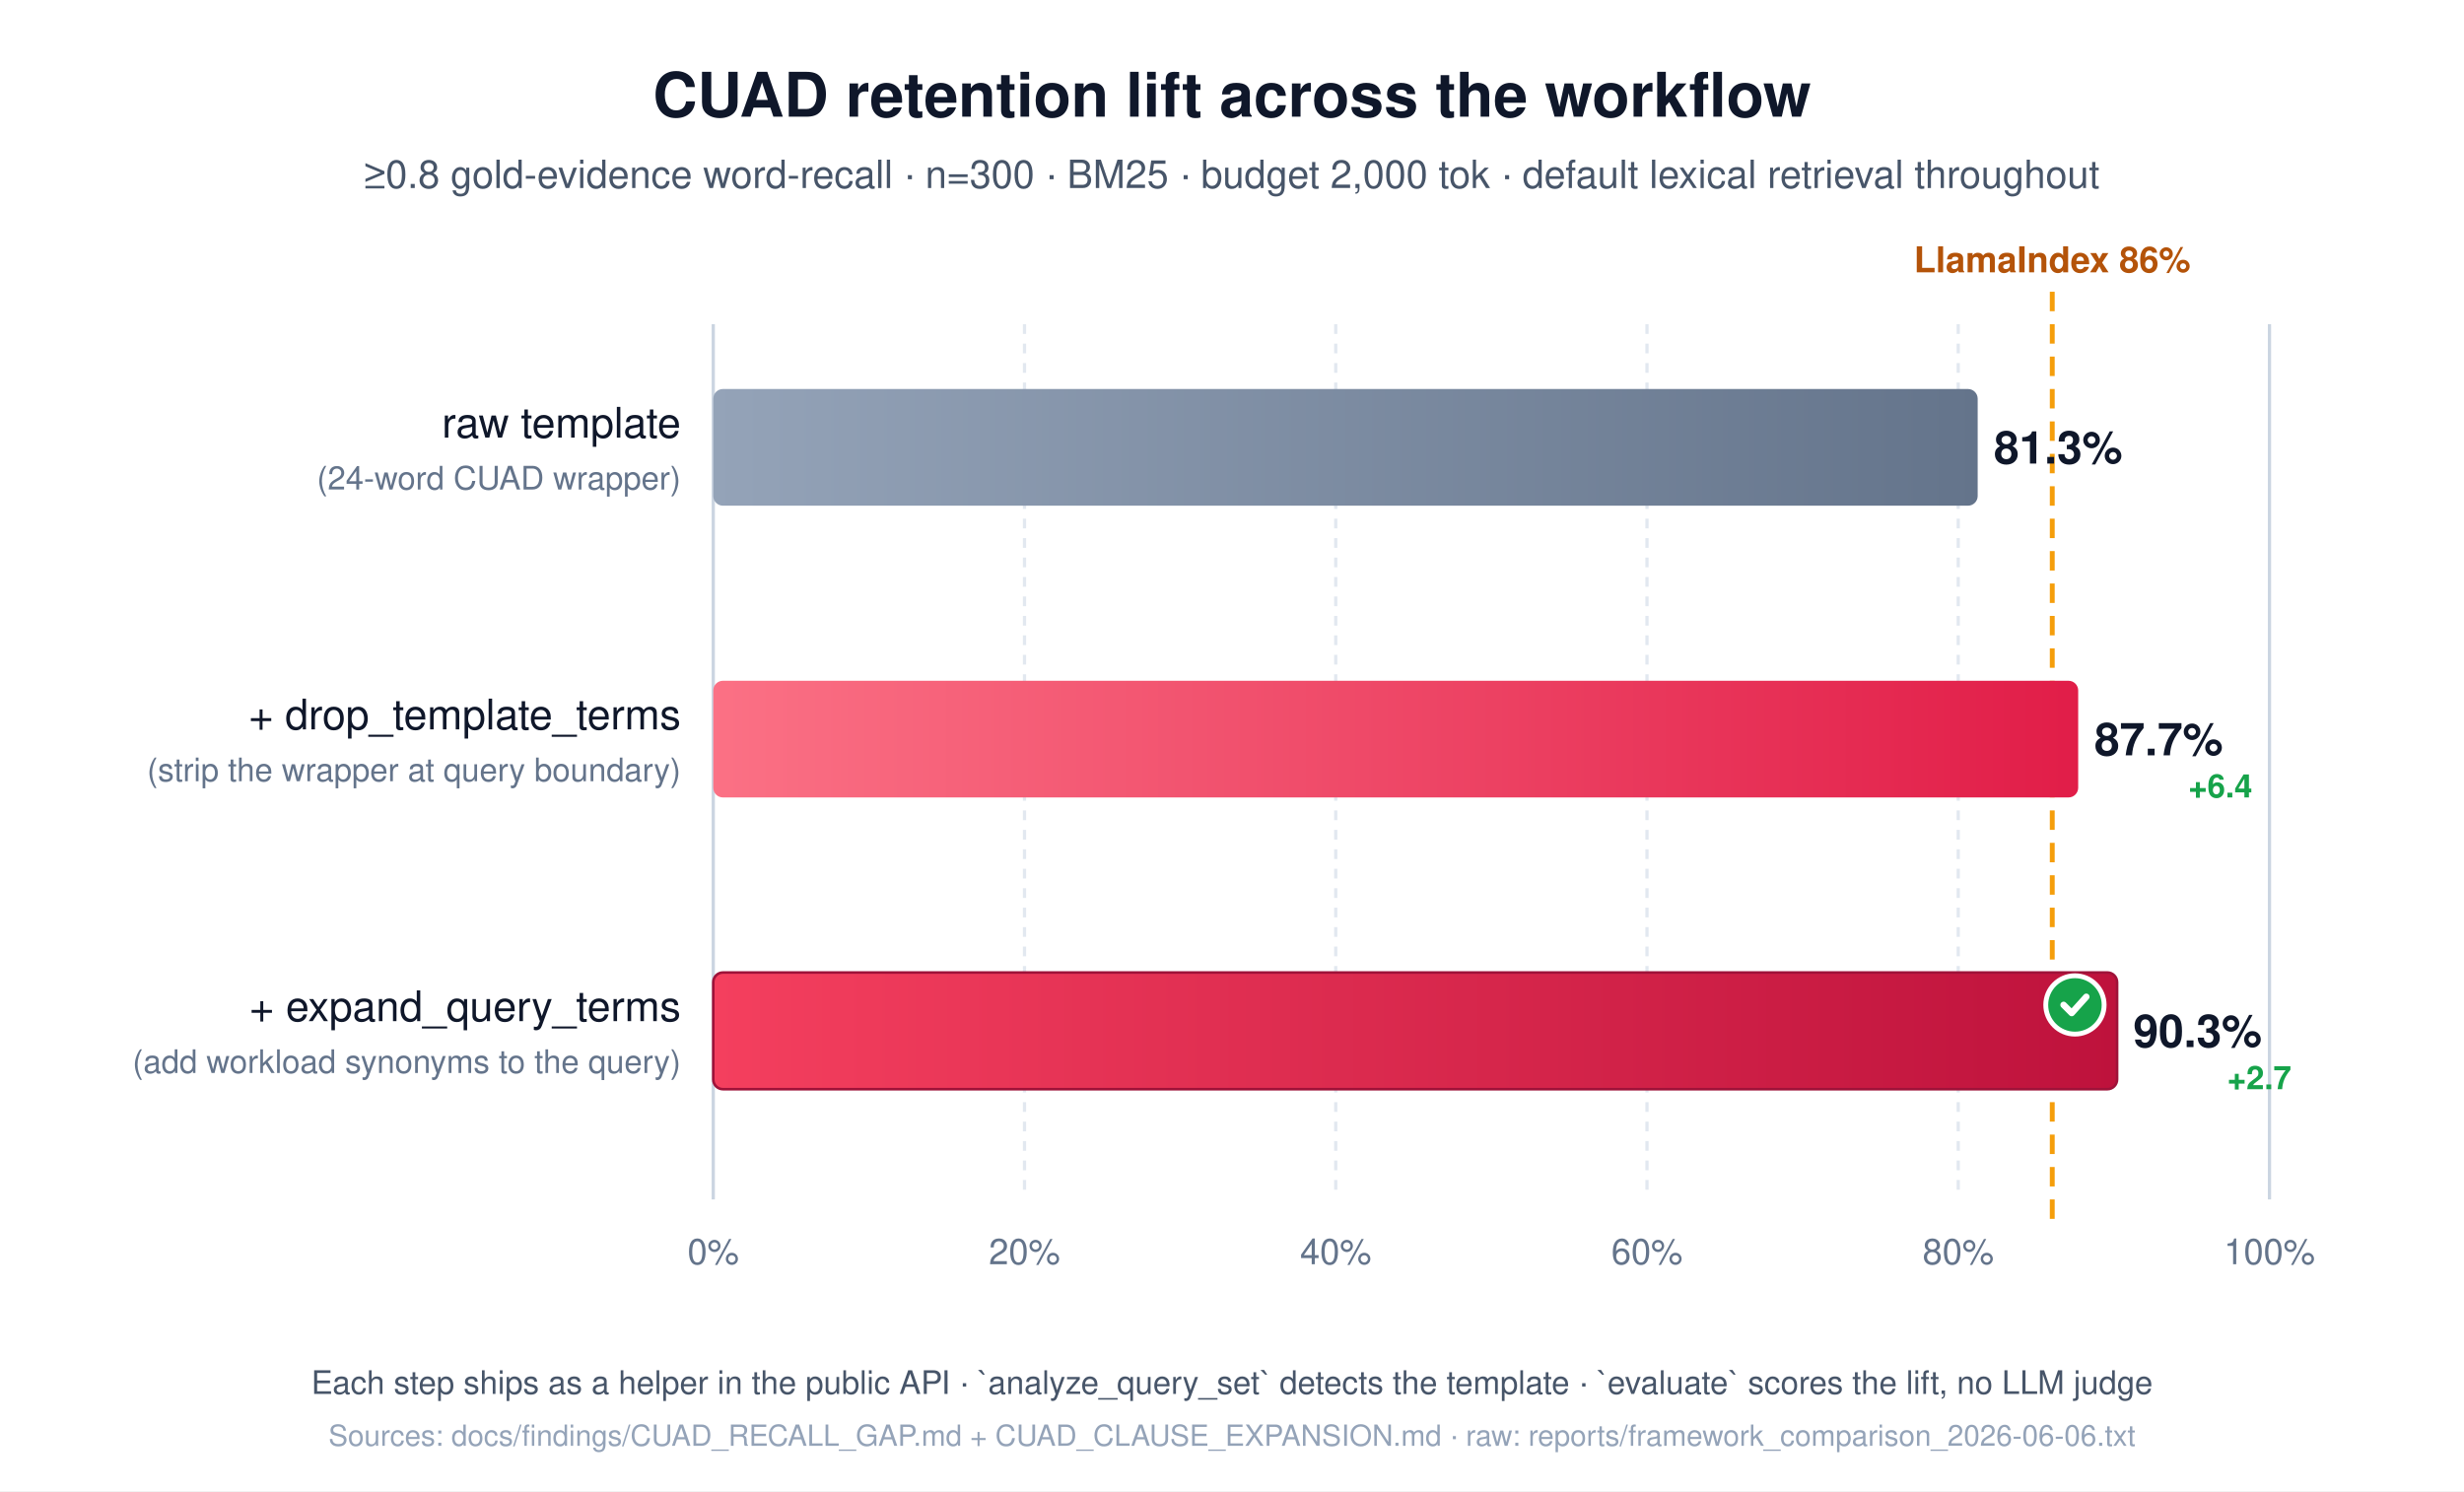
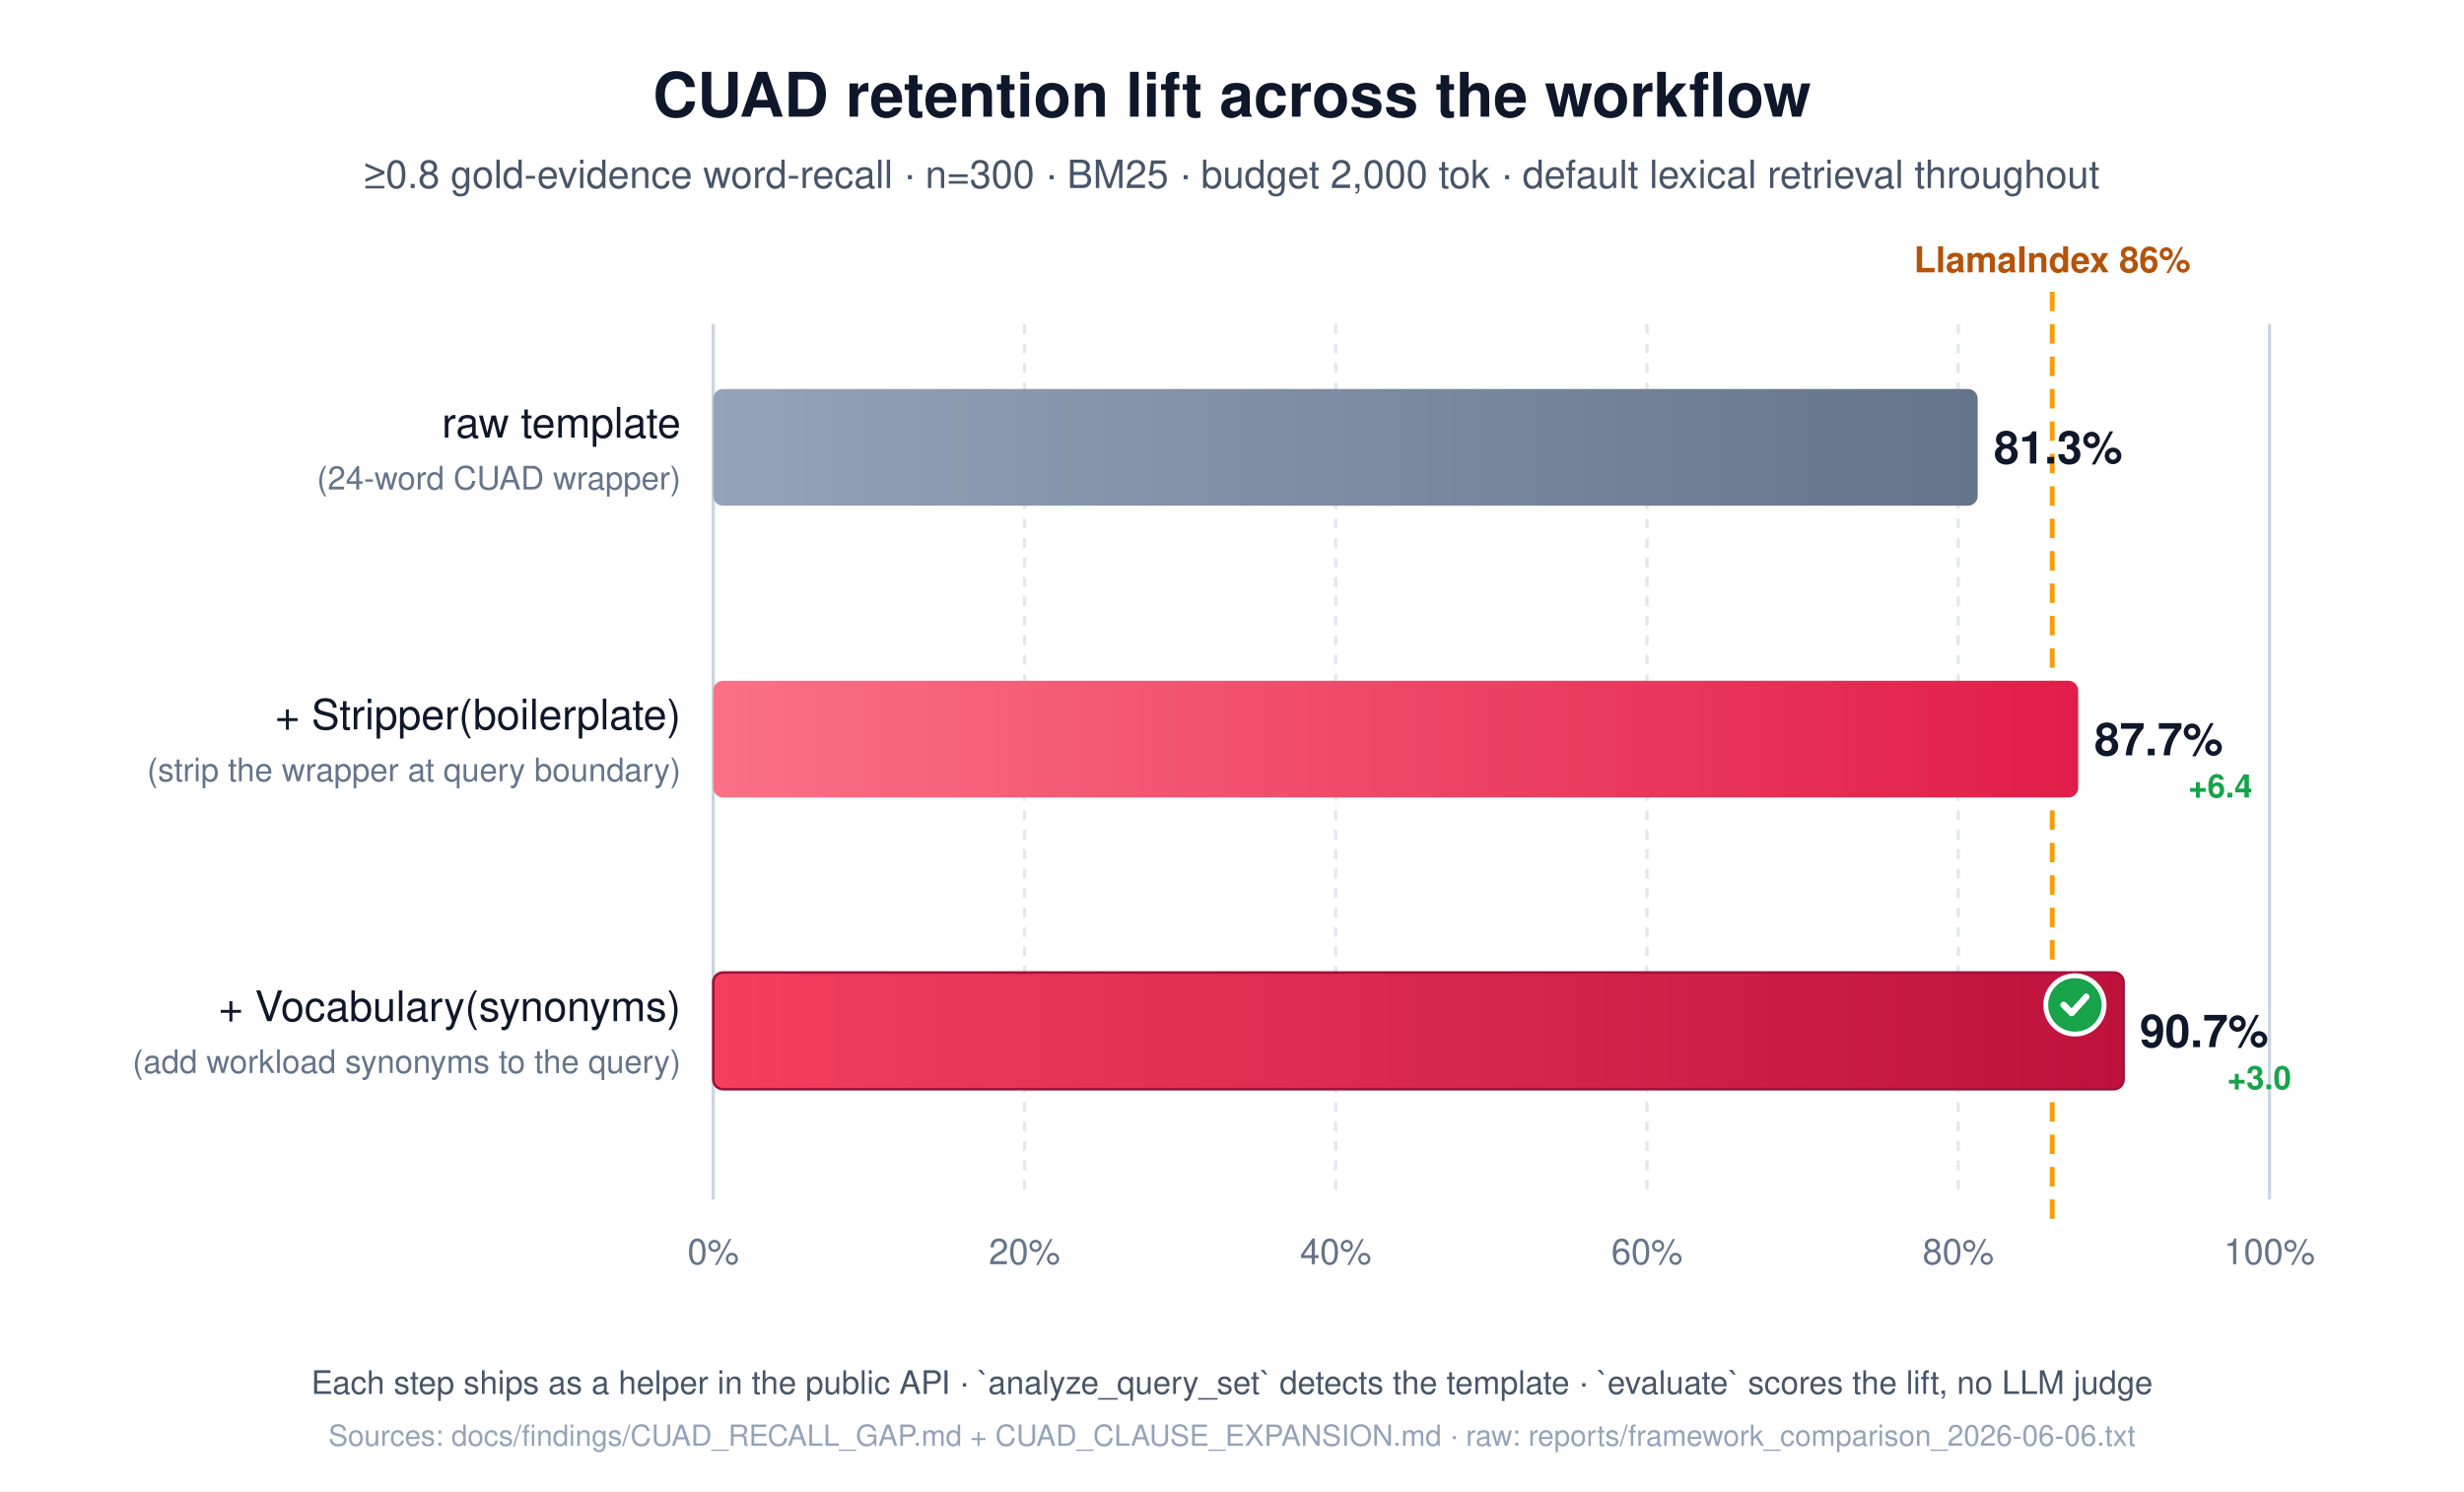
<svg xmlns="http://www.w3.org/2000/svg" viewBox="0 0 760 460" role="img" aria-label="CUAD retention lift across the detect → Stripper → Vocabulary workflow">
  <defs>
    <linearGradient id="bar-raw" x1="0" y1="0" x2="1" y2="0">
      <stop offset="0%" stop-color="#94a3b8" />
      <stop offset="100%" stop-color="#64748b" />
    </linearGradient>
    <linearGradient id="bar-strip" x1="0" y1="0" x2="1" y2="0">
      <stop offset="0%" stop-color="#fb7185" />
      <stop offset="100%" stop-color="#e11d48" />
    </linearGradient>
    <linearGradient id="bar-expand" x1="0" y1="0" x2="1" y2="0">
      <stop offset="0%" stop-color="#f43f5e" />
      <stop offset="100%" stop-color="#be123c" />
    </linearGradient>
  </defs>
  <rect width="760" height="460" fill="#ffffff" />
  <text x="380" y="36" text-anchor="middle" font-family="-apple-system, BlinkMacSystemFont, 'Segoe UI', Helvetica, Arial, sans-serif" font-size="19" font-weight="600" fill="#0f172a">
    CUAD retention lift across the workflow
  </text>
  <text x="380" y="58" text-anchor="middle" font-family="-apple-system, BlinkMacSystemFont, 'Segoe UI', Helvetica, Arial, sans-serif" font-size="12" fill="#475569">
    ≥0.8 gold-evidence word-recall · n=300 · BM25 · budget 2,000 tok · default lexical retrieval throughout
  </text>
  <g font-family="-apple-system, BlinkMacSystemFont, 'Segoe UI', Helvetica, Arial, sans-serif" font-size="11" fill="#64748b">
    <line x1="220" y1="100" x2="220" y2="370" stroke="#cbd5e1" stroke-width="1" />
    <text x="220" y="390" text-anchor="middle">0%</text>
    <line x1="316" y1="100" x2="316" y2="370" stroke="#e2e8f0" stroke-width="1" stroke-dasharray="3 3" />
    <text x="316" y="390" text-anchor="middle">20%</text>
    <line x1="412" y1="100" x2="412" y2="370" stroke="#e2e8f0" stroke-width="1" stroke-dasharray="3 3" />
    <text x="412" y="390" text-anchor="middle">40%</text>
    <line x1="508" y1="100" x2="508" y2="370" stroke="#e2e8f0" stroke-width="1" stroke-dasharray="3 3" />
    <text x="508" y="390" text-anchor="middle">60%</text>
    <line x1="604" y1="100" x2="604" y2="370" stroke="#e2e8f0" stroke-width="1" stroke-dasharray="3 3" />
    <text x="604" y="390" text-anchor="middle">80%</text>
    <line x1="700" y1="100" x2="700" y2="370" stroke="#cbd5e1" stroke-width="1" />
    <text x="700" y="390" text-anchor="middle">100%</text>
  </g>
  <line x1="633" y1="90" x2="633" y2="378" stroke="#f59e0b" stroke-width="1.5" stroke-dasharray="6 4" />
  <text x="633" y="84" text-anchor="middle" font-family="-apple-system, BlinkMacSystemFont, 'Segoe UI', Helvetica, Arial, sans-serif" font-size="11" fill="#b45309" font-weight="600">
    LlamaIndex 86%
  </text>
  <text x="210" y="135" text-anchor="end" font-family="-apple-system, BlinkMacSystemFont, 'Segoe UI', Helvetica, Arial, sans-serif" font-size="13" font-weight="500" fill="#0f172a">
    raw template
  </text>
  <text x="210" y="151" text-anchor="end" font-family="-apple-system, BlinkMacSystemFont, 'Segoe UI', Helvetica, Arial, sans-serif" font-size="10" fill="#64748b">
    (24-word CUAD wrapper)
  </text>
  <rect x="220" y="120" width="390" height="36" rx="3" fill="url(#bar-raw)" />
  <text x="615" y="143" font-family="-apple-system, BlinkMacSystemFont, 'Segoe UI', Helvetica, Arial, sans-serif" font-size="14" font-weight="700" fill="#0f172a">
    81.3%
  </text>
  <text x="210" y="225" text-anchor="end" font-family="-apple-system, BlinkMacSystemFont, 'Segoe UI', Helvetica, Arial, sans-serif" font-size="13" font-weight="500" fill="#0f172a">
-     + drop_template_terms
+     + Stripper(boilerplate)
  </text>
  <text x="210" y="241" text-anchor="end" font-family="-apple-system, BlinkMacSystemFont, 'Segoe UI', Helvetica, Arial, sans-serif" font-size="10" fill="#64748b">
    (strip the wrapper at query boundary)
  </text>
  <rect x="220" y="210" width="421" height="36" rx="3" fill="url(#bar-strip)" />
  <text x="646" y="233" font-family="-apple-system, BlinkMacSystemFont, 'Segoe UI', Helvetica, Arial, sans-serif" font-size="14" font-weight="700" fill="#0f172a">
    87.7%
  </text>
  <text x="675" y="246" font-family="-apple-system, BlinkMacSystemFont, 'Segoe UI', Helvetica, Arial, sans-serif" font-size="10" font-weight="600" fill="#16a34a">
    +6.4
  </text>
  <text x="210" y="315" text-anchor="end" font-family="-apple-system, BlinkMacSystemFont, 'Segoe UI', Helvetica, Arial, sans-serif" font-size="13" font-weight="500" fill="#0f172a">
-     + expand_query_terms
+     + Vocabulary(synonyms)
  </text>
  <text x="210" y="331" text-anchor="end" font-family="-apple-system, BlinkMacSystemFont, 'Segoe UI', Helvetica, Arial, sans-serif" font-size="10" fill="#64748b">
    (add workload synonyms to the query)
  </text>
-   <rect x="220" y="300" width="433" height="36" rx="3" fill="url(#bar-expand)" stroke="#9f1239" stroke-width="0.8" />
-   <text x="658" y="323" font-family="-apple-system, BlinkMacSystemFont, 'Segoe UI', Helvetica, Arial, sans-serif" font-size="14" font-weight="700" fill="#0f172a">
-     90.3%
+   <rect x="220" y="300" width="435" height="36" rx="3" fill="url(#bar-expand)" stroke="#9f1239" stroke-width="0.8" />
+   <text x="660" y="323" font-family="-apple-system, BlinkMacSystemFont, 'Segoe UI', Helvetica, Arial, sans-serif" font-size="14" font-weight="700" fill="#0f172a">
+     90.7%
  </text>
  <text x="687" y="336" font-family="-apple-system, BlinkMacSystemFont, 'Segoe UI', Helvetica, Arial, sans-serif" font-size="10" font-weight="600" fill="#16a34a">
-     +2.7
+     +3.0
  </text>
  <g transform="translate(640, 310)">
    <circle r="9" fill="#16a34a" stroke="#ffffff" stroke-width="1.5" />
    <path d="M -3.5 0 L -1 2.5 L 3.5 -2.5" stroke="#ffffff" stroke-width="2" fill="none" stroke-linecap="round" stroke-linejoin="round" />
  </g>
  <text x="380" y="430" text-anchor="middle" font-family="-apple-system, BlinkMacSystemFont, 'Segoe UI', Helvetica, Arial, sans-serif" font-size="10" fill="#475569">
    Each step ships as a helper in the public API · `analyze_query_set` detects the template · `evaluate` scores the lift, no LLM judge
  </text>
  <text x="380" y="446" text-anchor="middle" font-family="-apple-system, BlinkMacSystemFont, 'Segoe UI', Helvetica, Arial, sans-serif" font-size="9" fill="#94a3b8">
    Sources: docs/findings/CUAD_RECALL_GAP.md + CUAD_CLAUSE_EXPANSION.md · raw: reports/framework_comparison_2026-06-06.txt
  </text>
</svg>
